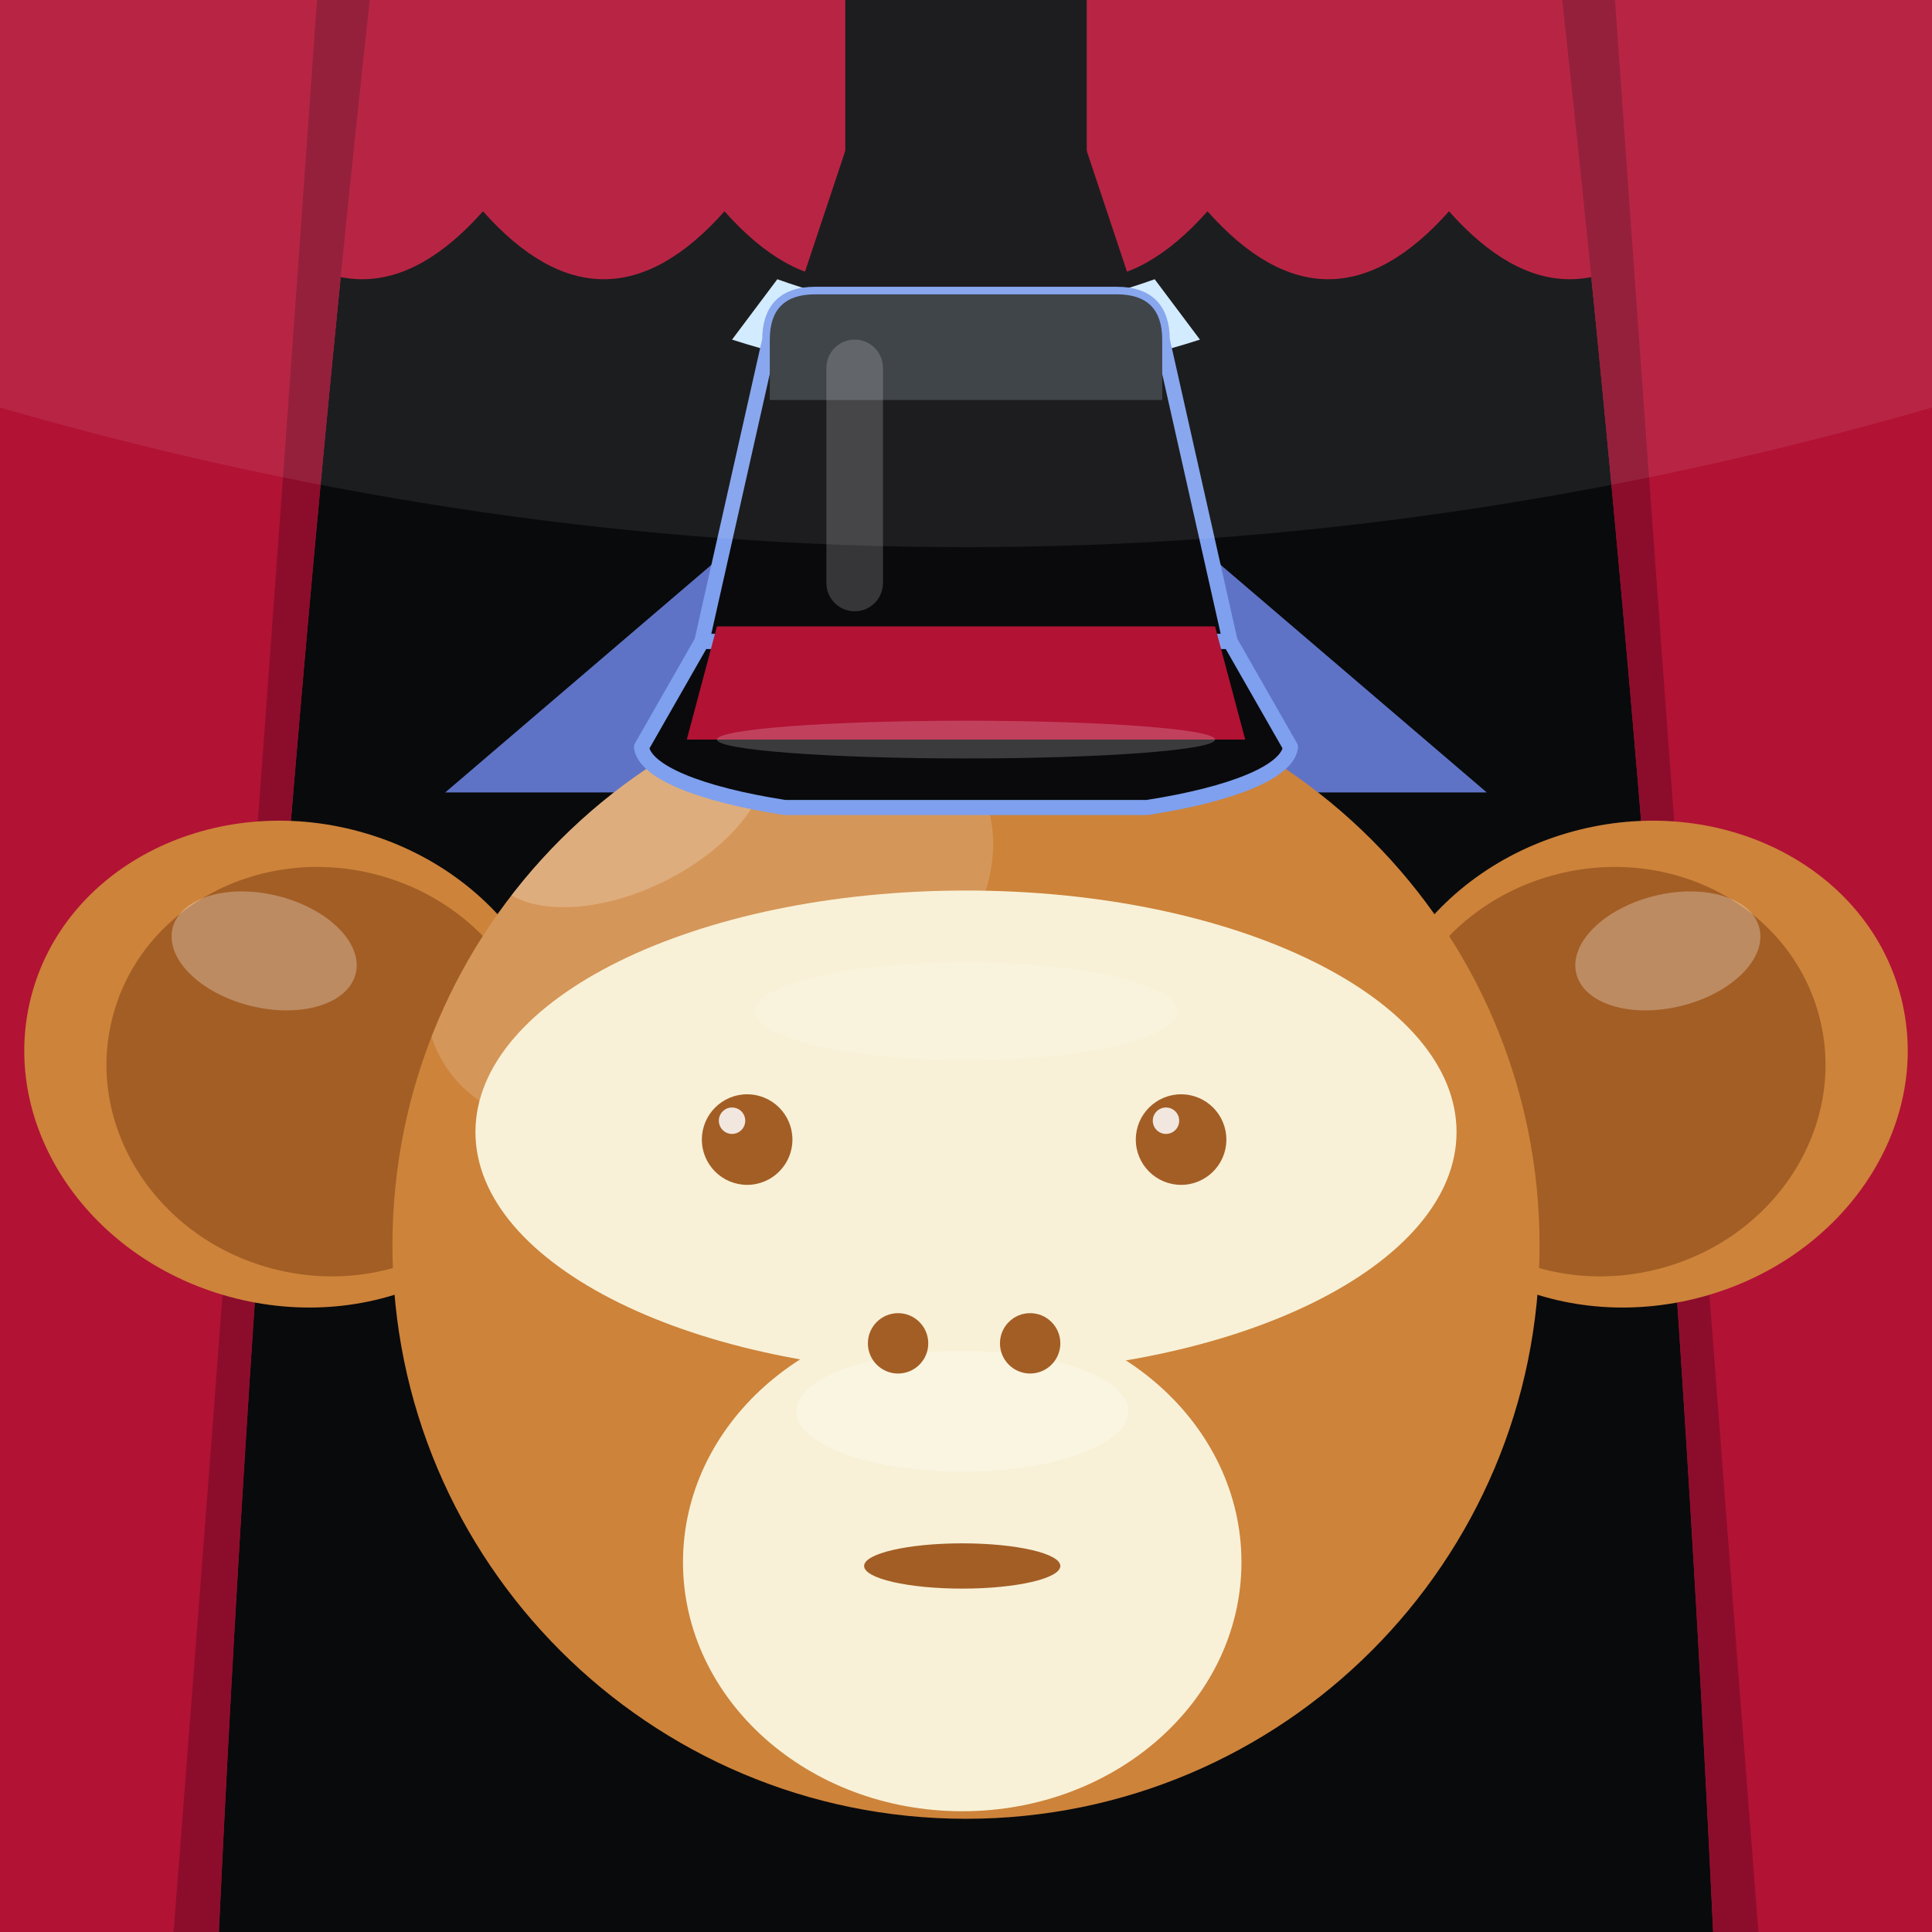
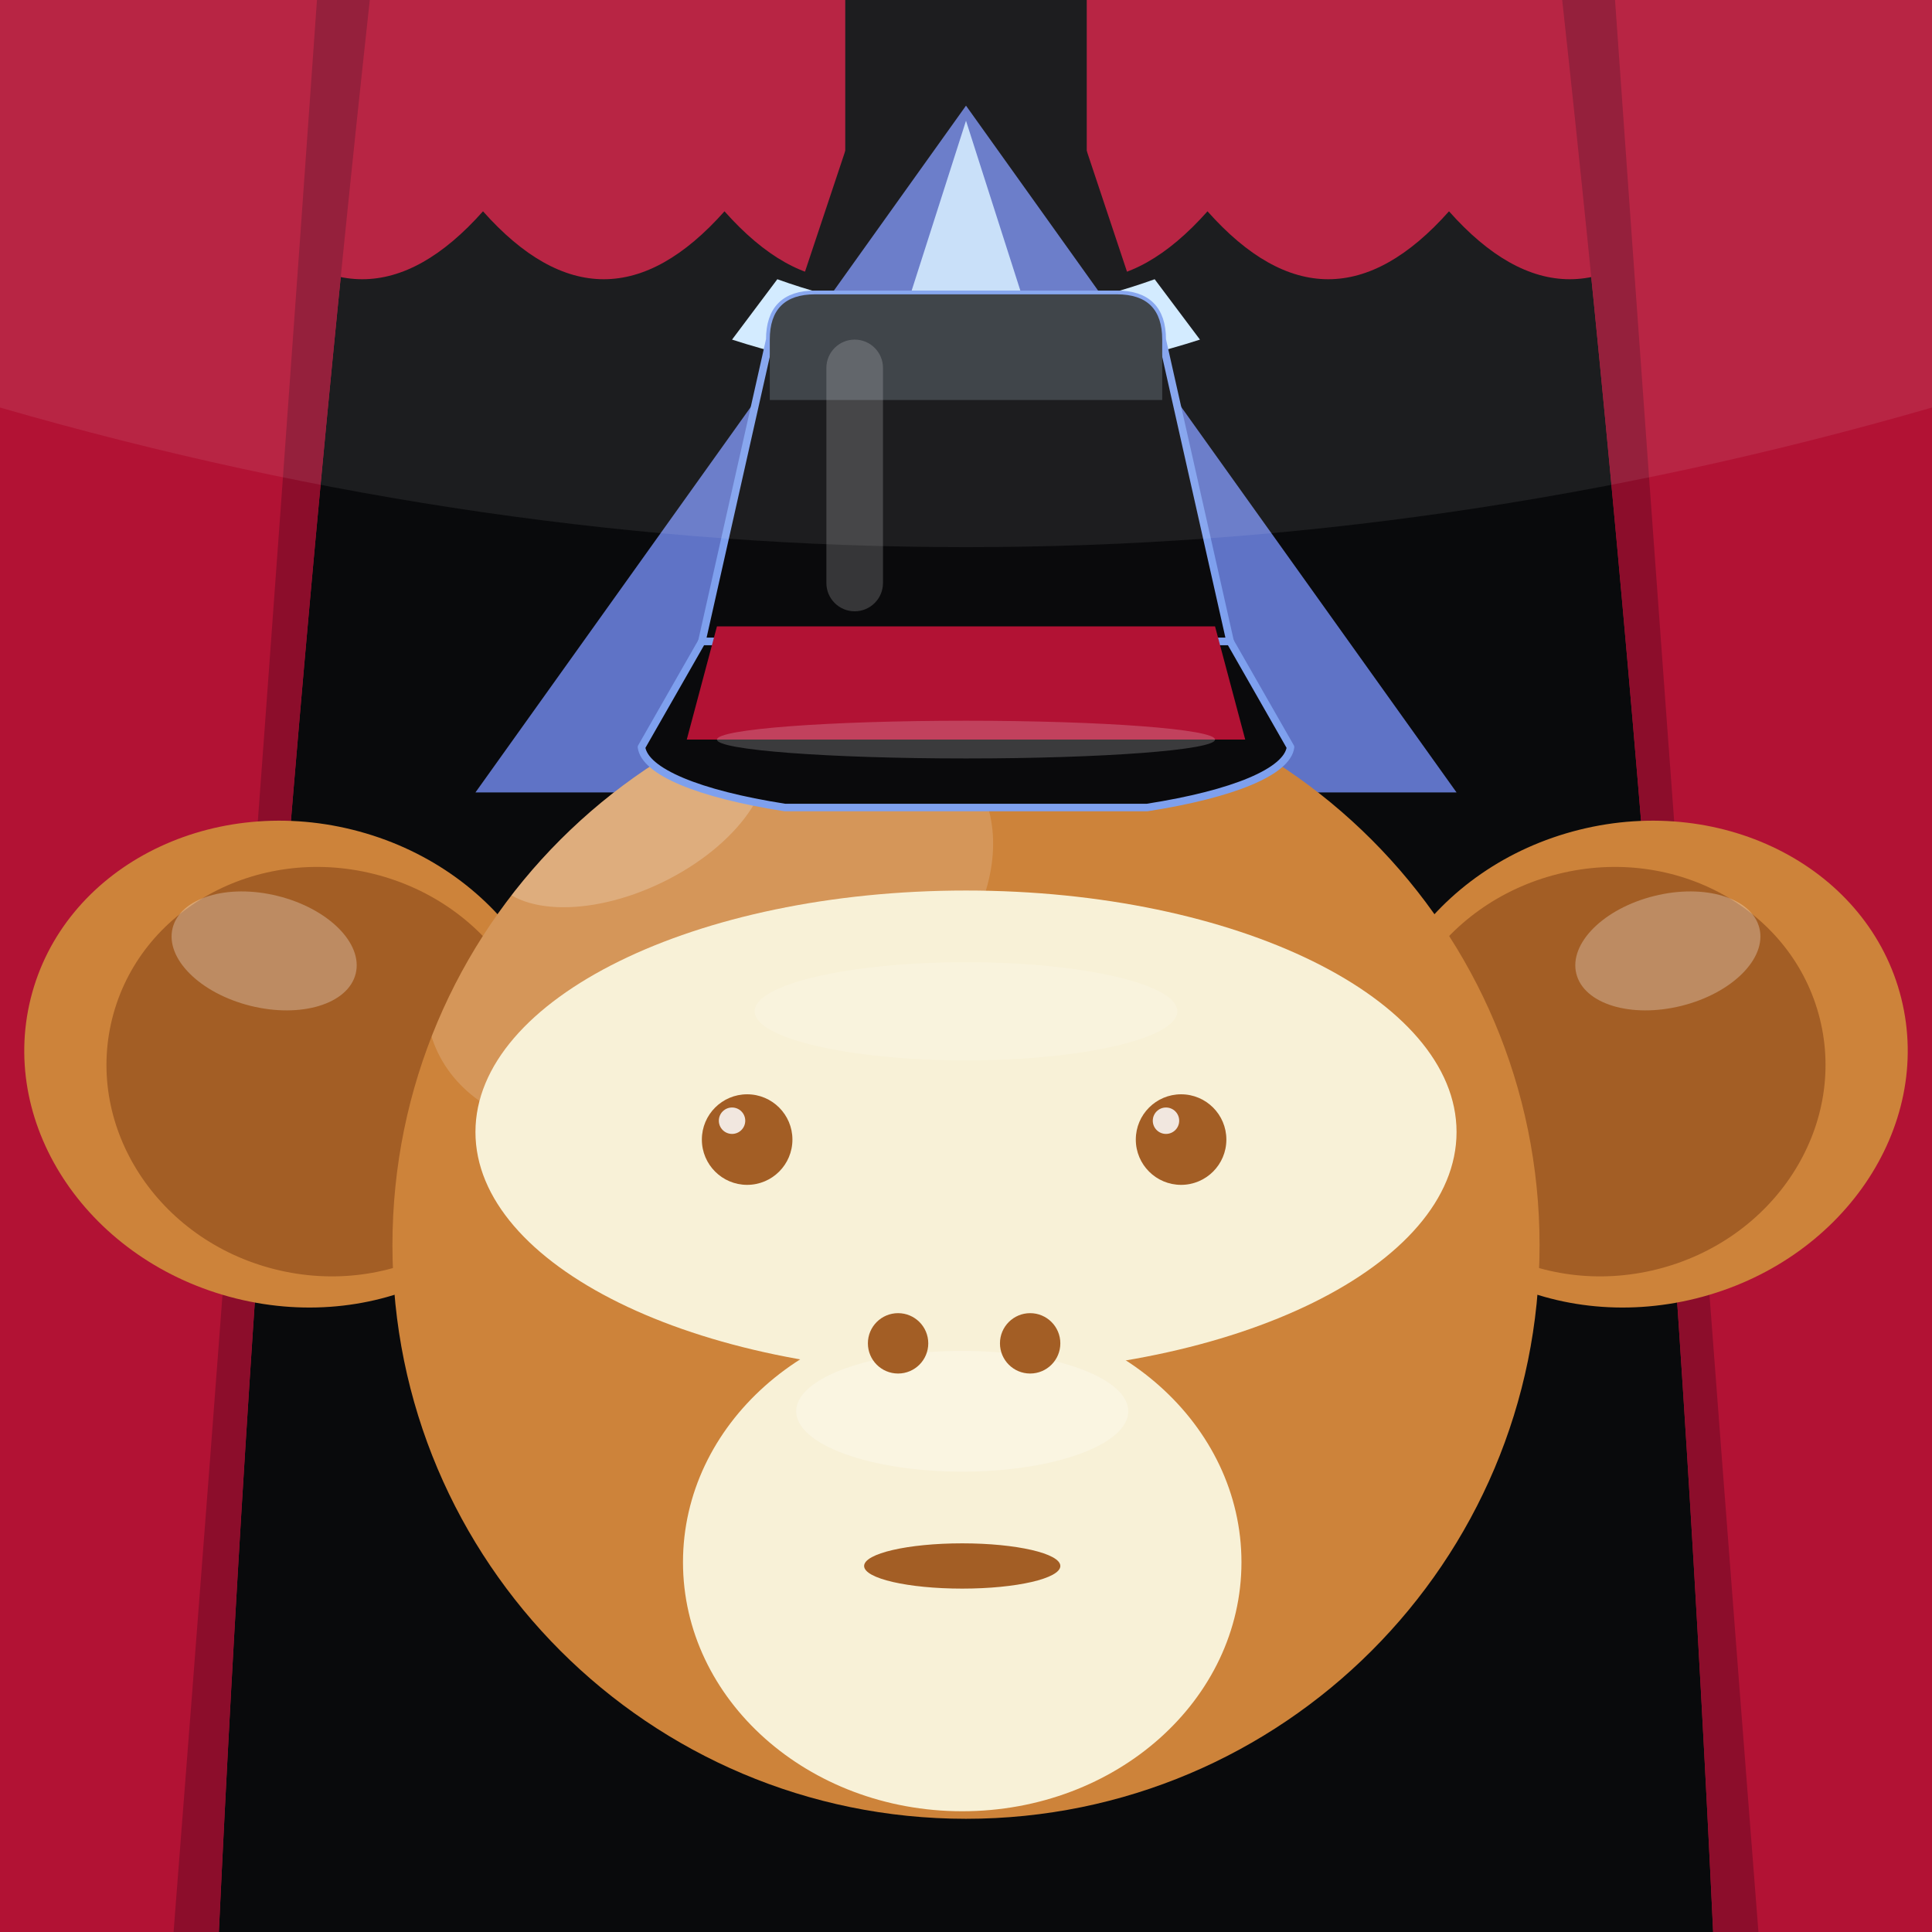
<svg xmlns="http://www.w3.org/2000/svg" viewBox="0 0 512 512" shape-rendering="geometricPrecision">
  <defs>
    <clipPath id="craneo">
      <ellipse cx="256" cy="330" rx="152" ry="152" />
    </clipPath>
    <clipPath id="rostro">
      <ellipse cx="256" cy="300" rx="130" ry="64" />
      <ellipse cx="255" cy="414" rx="74" ry="66" />
    </clipPath>
    <clipPath id="oreja-izq">
      <ellipse cx="78" cy="282" rx="72" ry="64" transform="rotate(14 78 282)" />
    </clipPath>
    <clipPath id="oreja-der">
      <ellipse cx="434" cy="282" rx="72" ry="64" transform="rotate(-14 434 282)" />
    </clipPath>
  </defs>
  <rect width="512" height="512" fill="#090A0C" />
  <path d="M0 0 H512 V56     Q480 92 448 56 Q416 92 384 56 Q352 92 320 56     Q288 92 256 56 Q224 92 192 56 Q160 92 128 56     Q96 92 64 56 Q32 92 0 56 Z" fill="#B21234" />
  <path d="M0 0 H98 Q70 256 58 512 H0 Z" fill="#B21234" />
  <path d="M84 0 H98 Q70 256 58 512 H46 Q66 256 84 0 Z" fill="#8C0D2B" />
  <path d="M512 0 H414 Q442 256 454 512 H512 Z" fill="#B21234" />
  <path d="M428 0 H414 Q442 256 454 512 H466 Q446 256 428 0 Z" fill="#8C0D2B" />
  <rect x="224" y="0" width="64" height="52" fill="#0A0A0C" />
  <path d="M224 40 L212 76 Q256 92 300 76 L288 40 Z" fill="#0A0A0C" />
  <path d="M206 74 Q256 92 306 74 L318 90 Q256 110 194 90 Z" fill="#CFE9FF" />
  <path d="M212 78 Q256 96 300 78 L308 88 Q256 104 204 88 Z" fill="#6E86E6" />
-   <path d="M256 92 L118 210 L394 210 Z" fill="#6E86E6" opacity="0.85" />
-   <path d="M256 94 L222 140 L290 140 Z" fill="#CFE9FF" opacity="0.9" />
+   <path d="M256 28 L126 210 L386 210 Z" fill="#6E86E6" opacity="0.85" />
+   <path d="M256 32 L224 132 L288 132 Z" fill="#CFE9FF" opacity="0.9" />
  <ellipse cx="78" cy="282" rx="72" ry="64" fill="#CD833A" transform="rotate(14 78 282)" />
  <ellipse cx="86" cy="284" rx="58" ry="54" fill="#A35E25" transform="rotate(14 86 284)" />
  <ellipse cx="434" cy="282" rx="72" ry="64" fill="#CD833A" transform="rotate(-14 434 282)" />
  <ellipse cx="426" cy="284" rx="58" ry="54" fill="#A35E25" transform="rotate(-14 426 284)" />
  <ellipse cx="256" cy="330" rx="152" ry="152" fill="#CD833A" />
  <g clip-path="url(#oreja-izq)" fill="#FFFFFF">
    <ellipse cx="70" cy="252" rx="25" ry="15" transform="rotate(14 70 252)" opacity="0.28" />
  </g>
  <g clip-path="url(#oreja-der)" fill="#FFFFFF">
    <ellipse cx="442" cy="252" rx="25" ry="15" transform="rotate(-14 442 252)" opacity="0.28" />
  </g>
  <g clip-path="url(#craneo)" fill="#FFFFFF">
    <ellipse cx="188" cy="244" rx="80" ry="50" transform="rotate(-26 188 244)" opacity="0.16" />
    <ellipse cx="166" cy="214" rx="40" ry="22" transform="rotate(-26 166 214)" opacity="0.22" />
  </g>
  <ellipse cx="256" cy="300" rx="130" ry="64" fill="#F8F1D7" />
  <ellipse cx="255" cy="414" rx="74" ry="66" fill="#F8F1D7" />
  <g clip-path="url(#rostro)" fill="#FFFFFF">
    <ellipse cx="256" cy="268" rx="56" ry="13" opacity="0.16" />
    <ellipse cx="255" cy="374" rx="44" ry="16" opacity="0.26" />
  </g>
  <circle cx="198" cy="302" r="12" fill="#A35E25" />
  <circle cx="313" cy="302" r="12" fill="#A35E25" />
  <circle cx="238" cy="356" r="8" fill="#A35E25" />
  <circle cx="273" cy="356" r="8" fill="#A35E25" />
  <ellipse cx="255" cy="415" rx="26" ry="6" fill="#A35E25" />
  <circle cx="194" cy="297" r="3.5" fill="#FFFFFF" opacity="0.85" />
  <circle cx="309" cy="297" r="3.5" fill="#FFFFFF" opacity="0.85" />
-   <path d="M186 170 L326 170 L342 198     A86 20 0 0 1 304 214 H208     A86 20 0 0 1 170 198 Z" fill="#0A0A0C" />
-   <path d="M204 90 Q204 78 216 78 H296 Q308 78 308 90 L326 170     A86 20 0 0 0 342 198 L326 170 Z" fill="#0A0A0C" />
-   <path d="M204 90 Q204 78 216 78 H296 Q308 78 308 90 L326 170     L186 170 Z" fill="#0A0A0C" stroke="#7EA0EE" stroke-width="4" stroke-linejoin="round" />
-   <path d="M186 170 L326 170 L342 198 A86 20 0 0 1 304 214 H208 A86 20 0 0 1 170 198 Z" fill="#0A0A0C" stroke="#7EA0EE" stroke-width="4" stroke-linejoin="round" />
+   <path d="M204 90 Q204 78 216 78 H296 Q308 78 308 90 L326 170     L186 170 Z" fill="#0A0A0C" stroke="#7EA0EE" stroke-width="2" stroke-linejoin="round" />
+   <path d="M186 170 L326 170 L342 198 A86 20 0 0 1 304 214 H208 A86 20 0 0 1 170 198 Z" fill="#0A0A0C" stroke="#7EA0EE" stroke-width="2" stroke-linejoin="round" />
  <path d="M204 90 Q204 78 216 78 H296 Q308 78 308 90 V106 H204 Z" fill="#30353B" />
  <path d="M190 166 L322 166 L330 196 H182 Z" fill="#B21234" />
  <rect x="219" y="90" width="15" height="72" rx="7.5" fill="#FFFFFF" opacity="0.18" />
  <ellipse cx="256" cy="196" rx="66" ry="5" fill="#FFFFFF" opacity="0.20" />
  <path d="M0 0 H512 V108 Q256 182 0 108 Z" fill="#FFFFFF" opacity="0.08" />
</svg>
